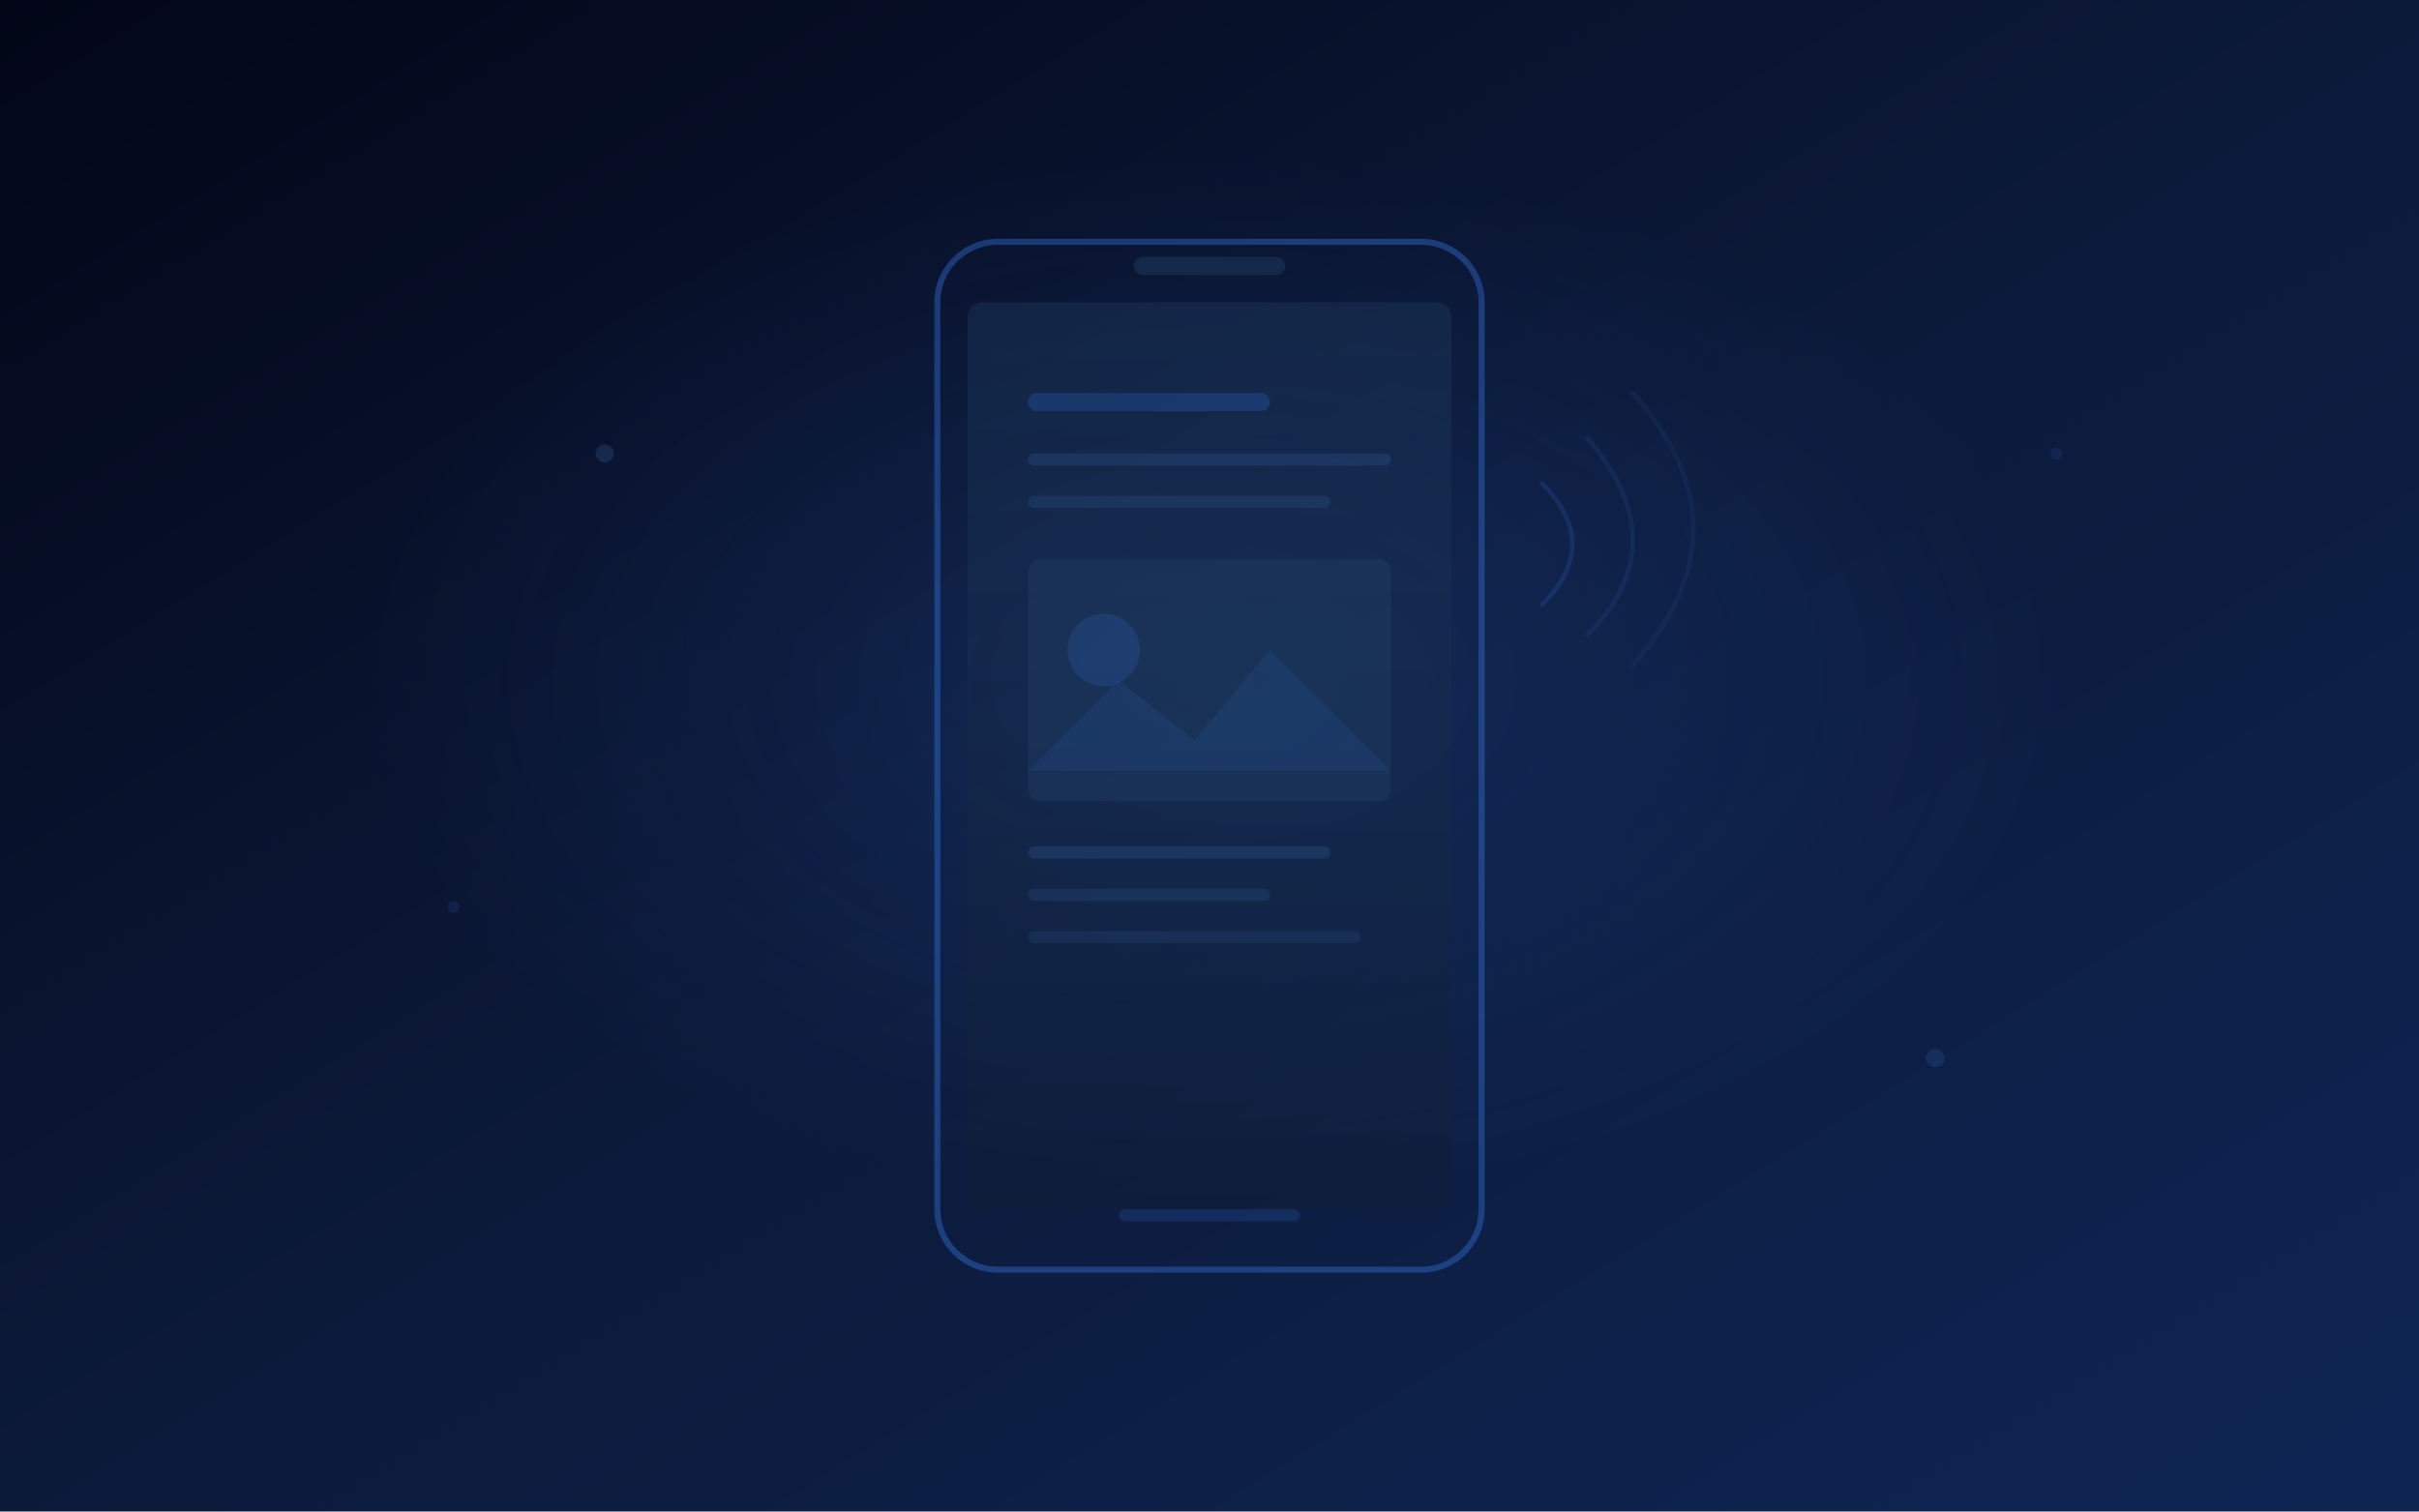
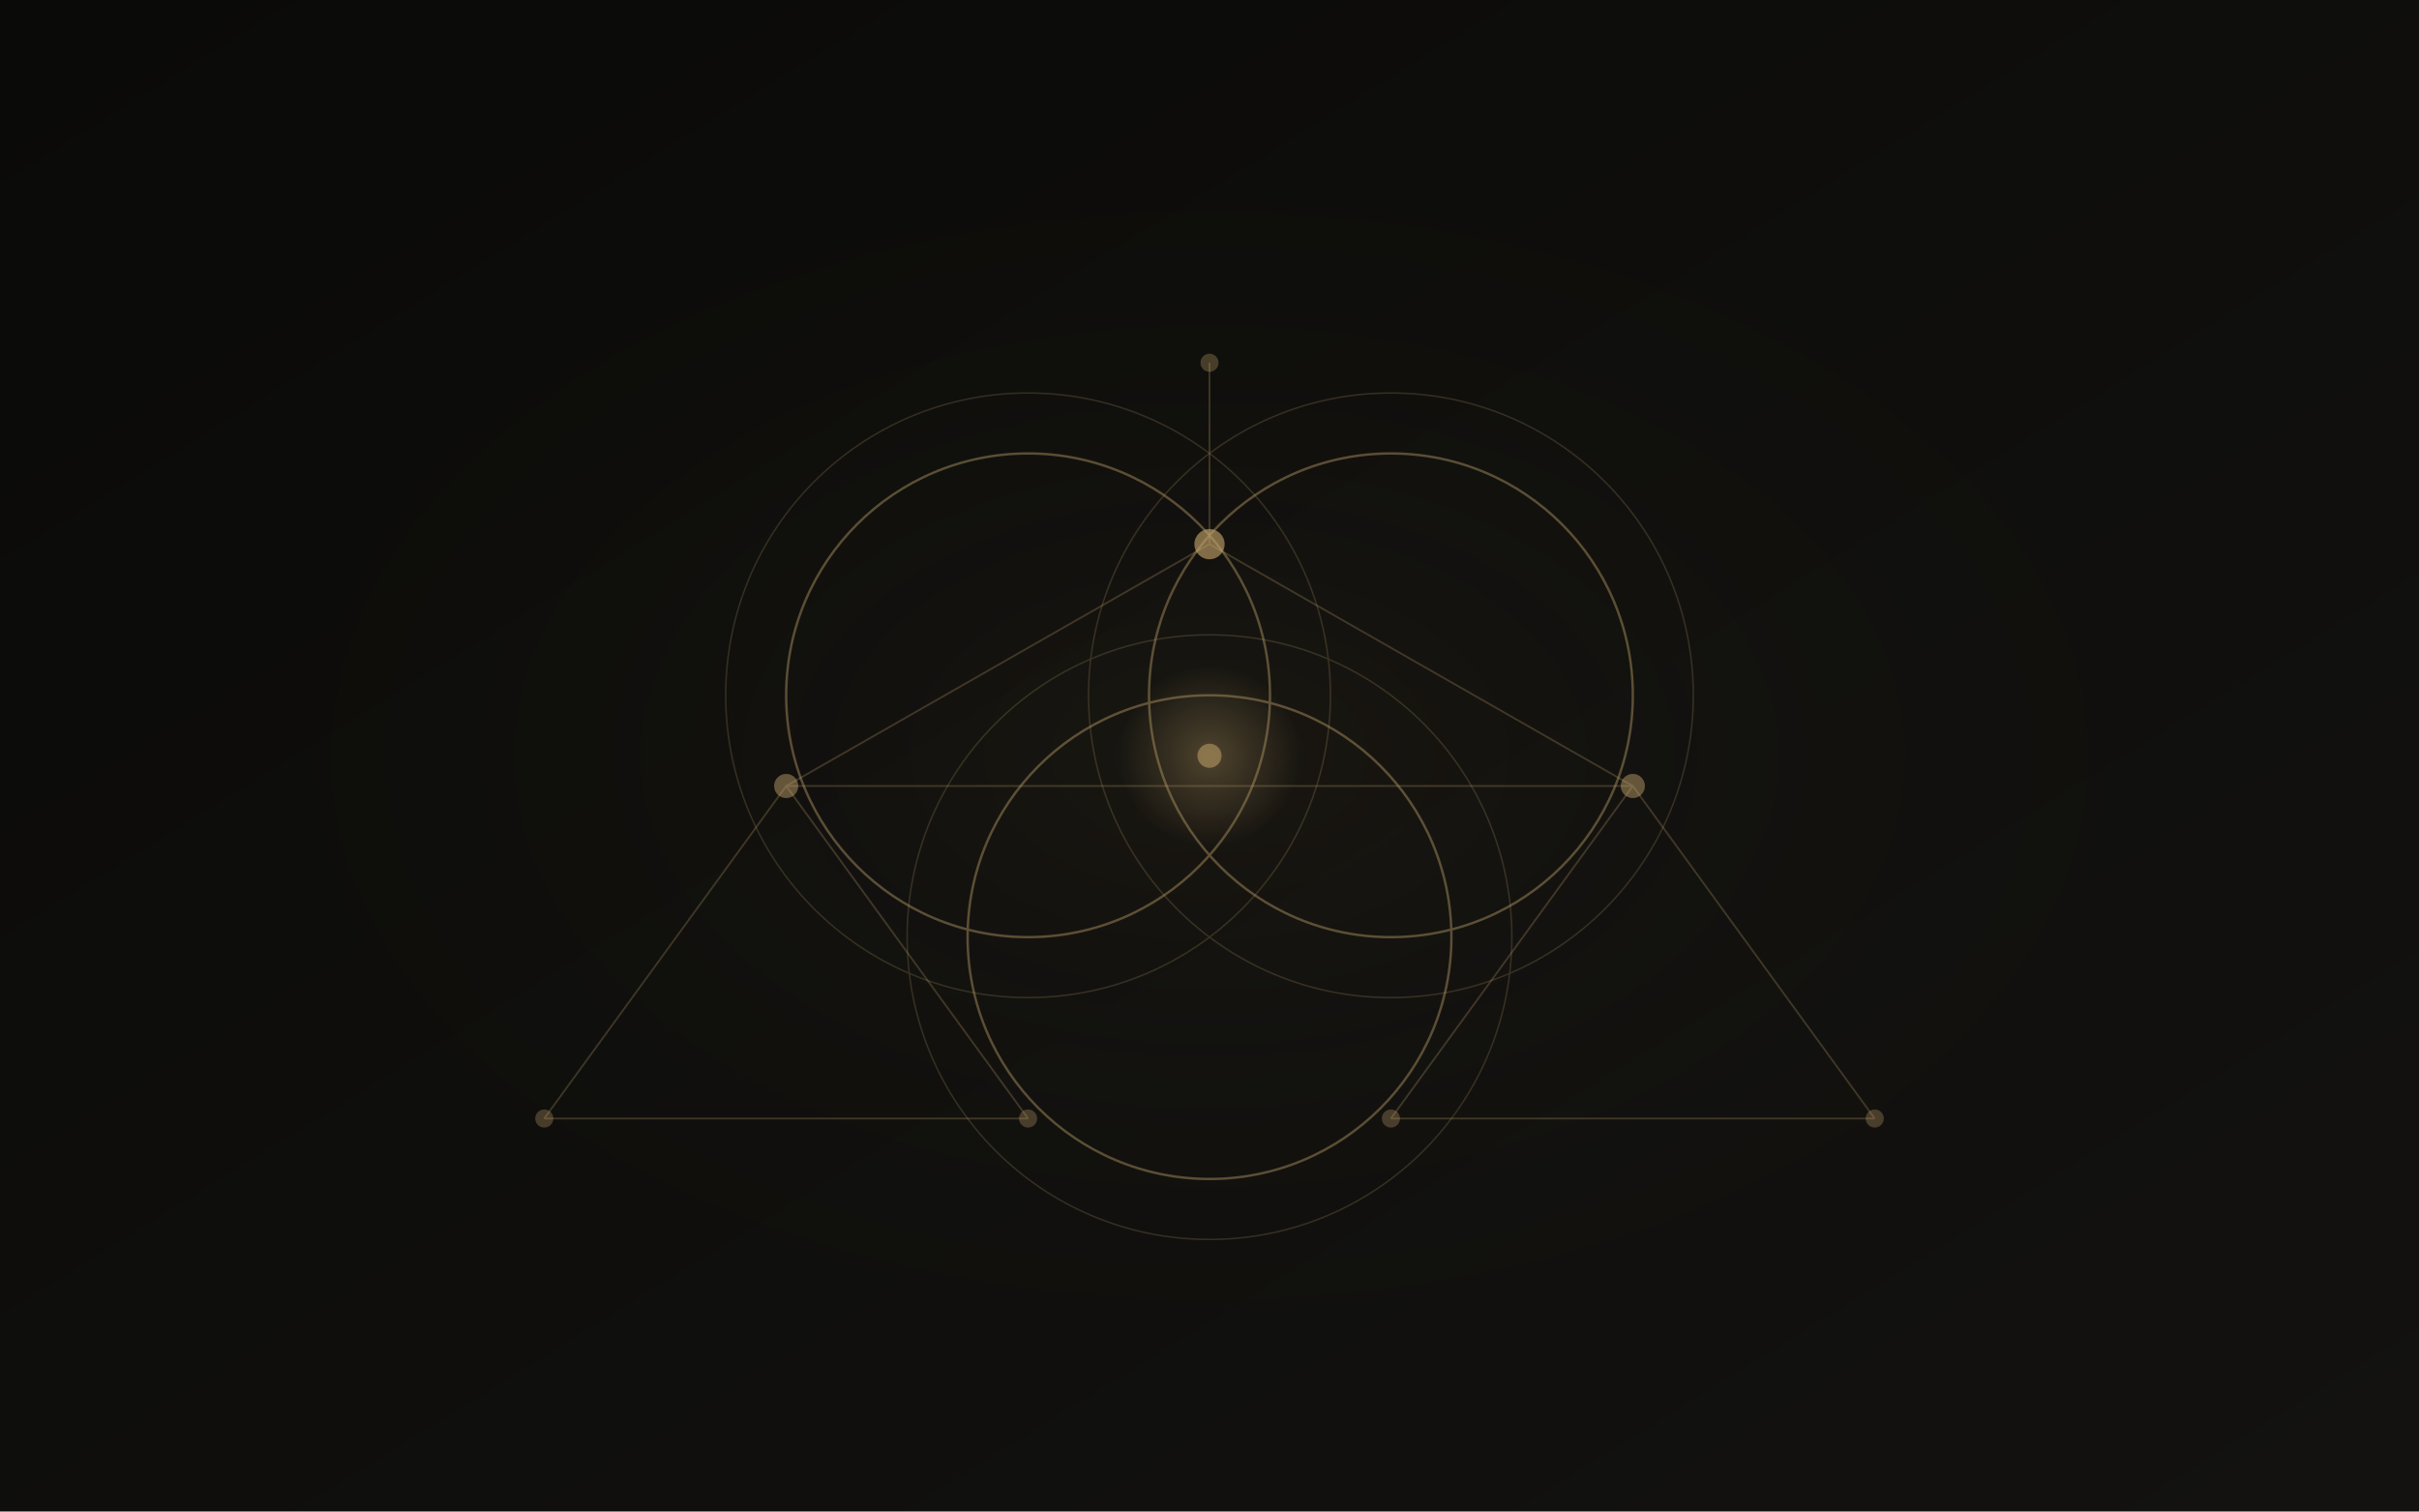
- <svg xmlns="http://www.w3.org/2000/svg" width="800" height="500" viewBox="0 0 800 500">
+ <svg xmlns="http://www.w3.org/2000/svg" viewBox="0 0 800 500" width="800" height="500">
  <defs>
    <linearGradient id="bg" x1="0%" y1="0%" x2="100%" y2="100%">
-       <stop offset="0%" stop-color="#020617" />
-       <stop offset="50%" stop-color="#0c1a3a" />
-       <stop offset="100%" stop-color="#0e2554" />
+       <stop offset="0%" stop-color="#0a0a08" />
+       <stop offset="100%" stop-color="#131210" />
    </linearGradient>
-     <radialGradient id="glow" cx="50%" cy="45%" r="35%">
-       <stop offset="0%" stop-color="#3b82f6" stop-opacity="0.15" />
-       <stop offset="100%" stop-color="#3b82f6" stop-opacity="0" />
+     <radialGradient id="glow" cx="50%" cy="50%" r="45%">
+       <stop offset="0%" stop-color="#c9a96e" stop-opacity="0.06" />
+       <stop offset="100%" stop-color="#0a0a08" stop-opacity="0" />
    </radialGradient>
-     <linearGradient id="screen" x1="0%" y1="0%" x2="0%" y2="100%">
-       <stop offset="0%" stop-color="#1e3a5f" />
-       <stop offset="100%" stop-color="#0f1d32" />
-     </linearGradient>
+     <radialGradient id="nodeGlow" cx="50%" cy="50%" r="50%">
+       <stop offset="0%" stop-color="#c9a96e" stop-opacity="0.3" />
+       <stop offset="100%" stop-color="#c9a96e" stop-opacity="0" />
+     </radialGradient>
  </defs>
  <rect width="800" height="500" fill="url(#bg)" />
  <rect width="800" height="500" fill="url(#glow)" />
-   <rect x="310" y="80" width="180" height="340" rx="20" ry="20" fill="none" stroke="#3b82f6" stroke-opacity="0.35" stroke-width="2" />
-   <rect x="320" y="100" width="160" height="300" rx="5" fill="url(#screen)" fill-opacity="0.4" />
-   <rect x="340" y="130" width="80" height="6" rx="3" fill="#3b82f6" fill-opacity="0.2" />
-   <rect x="340" y="150" width="120" height="4" rx="2" fill="#60a5fa" fill-opacity="0.12" />
-   <rect x="340" y="164" width="100" height="4" rx="2" fill="#60a5fa" fill-opacity="0.1" />
-   <rect x="340" y="185" width="120" height="80" rx="4" fill="#1e3a5f" fill-opacity="0.5" />
-   <circle cx="365" cy="215" r="12" fill="#3b82f6" fill-opacity="0.15" />
-   <path d="M340 255 L370 225 L395 245 L420 215 L460 255 Z" fill="#3b82f6" fill-opacity="0.1" />
-   <rect x="340" y="280" width="100" height="4" rx="2" fill="#60a5fa" fill-opacity="0.12" />
-   <rect x="340" y="294" width="80" height="4" rx="2" fill="#60a5fa" fill-opacity="0.1" />
-   <rect x="340" y="308" width="110" height="4" rx="2" fill="#60a5fa" fill-opacity="0.08" />
-   <rect x="375" y="85" width="50" height="6" rx="3" fill="#1e3a5f" fill-opacity="0.5" />
-   <rect x="370" y="400" width="60" height="4" rx="2" fill="#3b82f6" fill-opacity="0.15" />
-   <path d="M510 200 Q530 180 510 160" fill="none" stroke="#3b82f6" stroke-opacity="0.15" stroke-width="1.5" stroke-linecap="round" />
-   <path d="M525 210 Q555 180 525 145" fill="none" stroke="#3b82f6" stroke-opacity="0.1" stroke-width="1.5" stroke-linecap="round" />
-   <path d="M540 220 Q580 175 540 130" fill="none" stroke="#3b82f6" stroke-opacity="0.07" stroke-width="1.5" stroke-linecap="round" />
-   <circle cx="200" cy="150" r="3" fill="#60a5fa" fill-opacity="0.15" />
-   <circle cx="150" cy="300" r="2" fill="#3b82f6" fill-opacity="0.12" />
-   <circle cx="640" cy="350" r="3" fill="#60a5fa" fill-opacity="0.12" />
-   <circle cx="680" cy="150" r="2" fill="#3b82f6" fill-opacity="0.1" />
+   <g stroke="#c9a96e" stroke-width="0.6" opacity="0.25">
+     <line x1="400" y1="180" x2="260" y2="260" />
+     <line x1="400" y1="180" x2="540" y2="260" />
+     <line x1="260" y1="260" x2="540" y2="260" />
+     <line x1="260" y1="260" x2="180" y2="370" />
+     <line x1="260" y1="260" x2="340" y2="370" />
+     <line x1="540" y1="260" x2="460" y2="370" />
+     <line x1="540" y1="260" x2="620" y2="370" />
+     <line x1="400" y1="180" x2="400" y2="120" />
+     <line x1="180" y1="370" x2="340" y2="370" />
+     <line x1="460" y1="370" x2="620" y2="370" />
+   </g>
+   <g stroke="#c9a96e" fill="none" opacity="0.4" stroke-width="0.8">
+     <circle cx="340" cy="230" r="80" />
+     <circle cx="460" cy="230" r="80" />
+     <circle cx="400" cy="310" r="80" />
+   </g>
+   <g stroke="#c9a96e" fill="none" opacity="0.2" stroke-width="0.5">
+     <circle cx="340" cy="230" r="100" />
+     <circle cx="460" cy="230" r="100" />
+     <circle cx="400" cy="310" r="100" />
+   </g>
+   <g fill="#c9a96e">
+     <circle cx="400" cy="180" r="5" opacity="0.6" />
+     <circle cx="260" cy="260" r="4" opacity="0.45" />
+     <circle cx="540" cy="260" r="4" opacity="0.45" />
+     <circle cx="180" cy="370" r="3" opacity="0.3" />
+     <circle cx="340" cy="370" r="3" opacity="0.3" />
+     <circle cx="460" cy="370" r="3" opacity="0.3" />
+     <circle cx="620" cy="370" r="3" opacity="0.3" />
+     <circle cx="400" cy="120" r="3" opacity="0.3" />
+   </g>
+   <circle cx="400" cy="250" r="30" fill="url(#nodeGlow)" />
+   <circle cx="400" cy="250" r="4" fill="#c9a96e" opacity="0.5" />
</svg>
